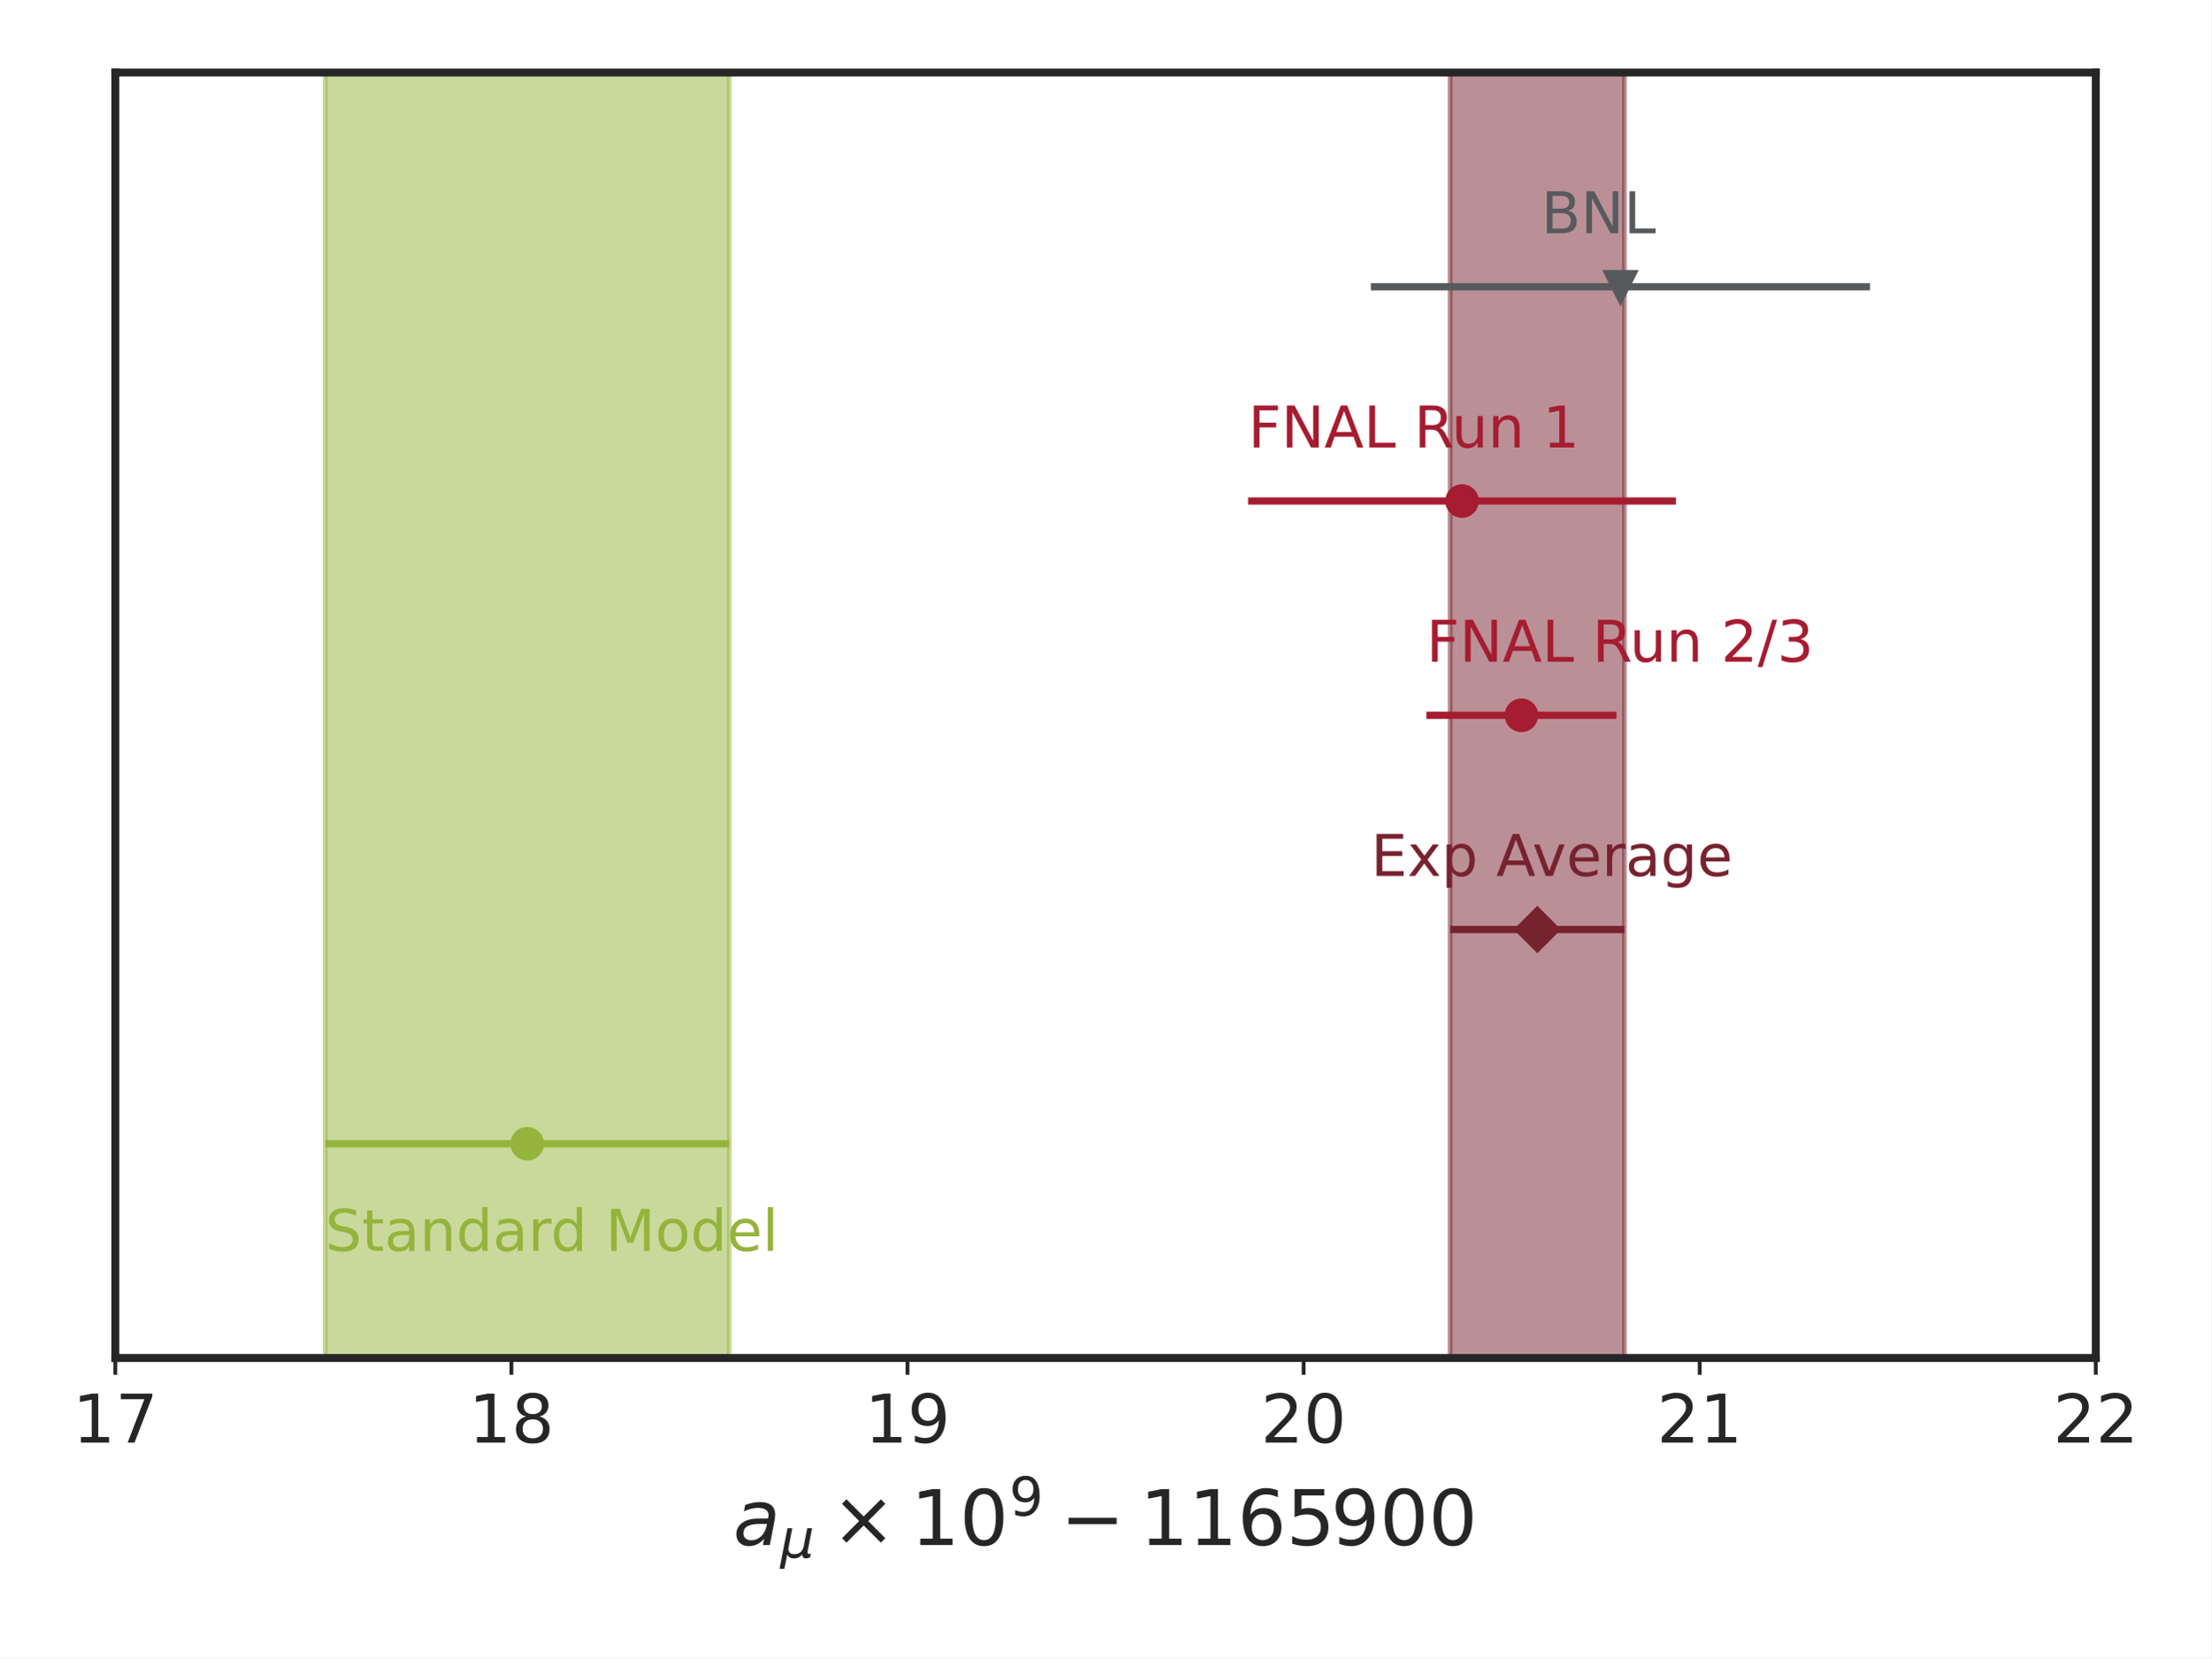
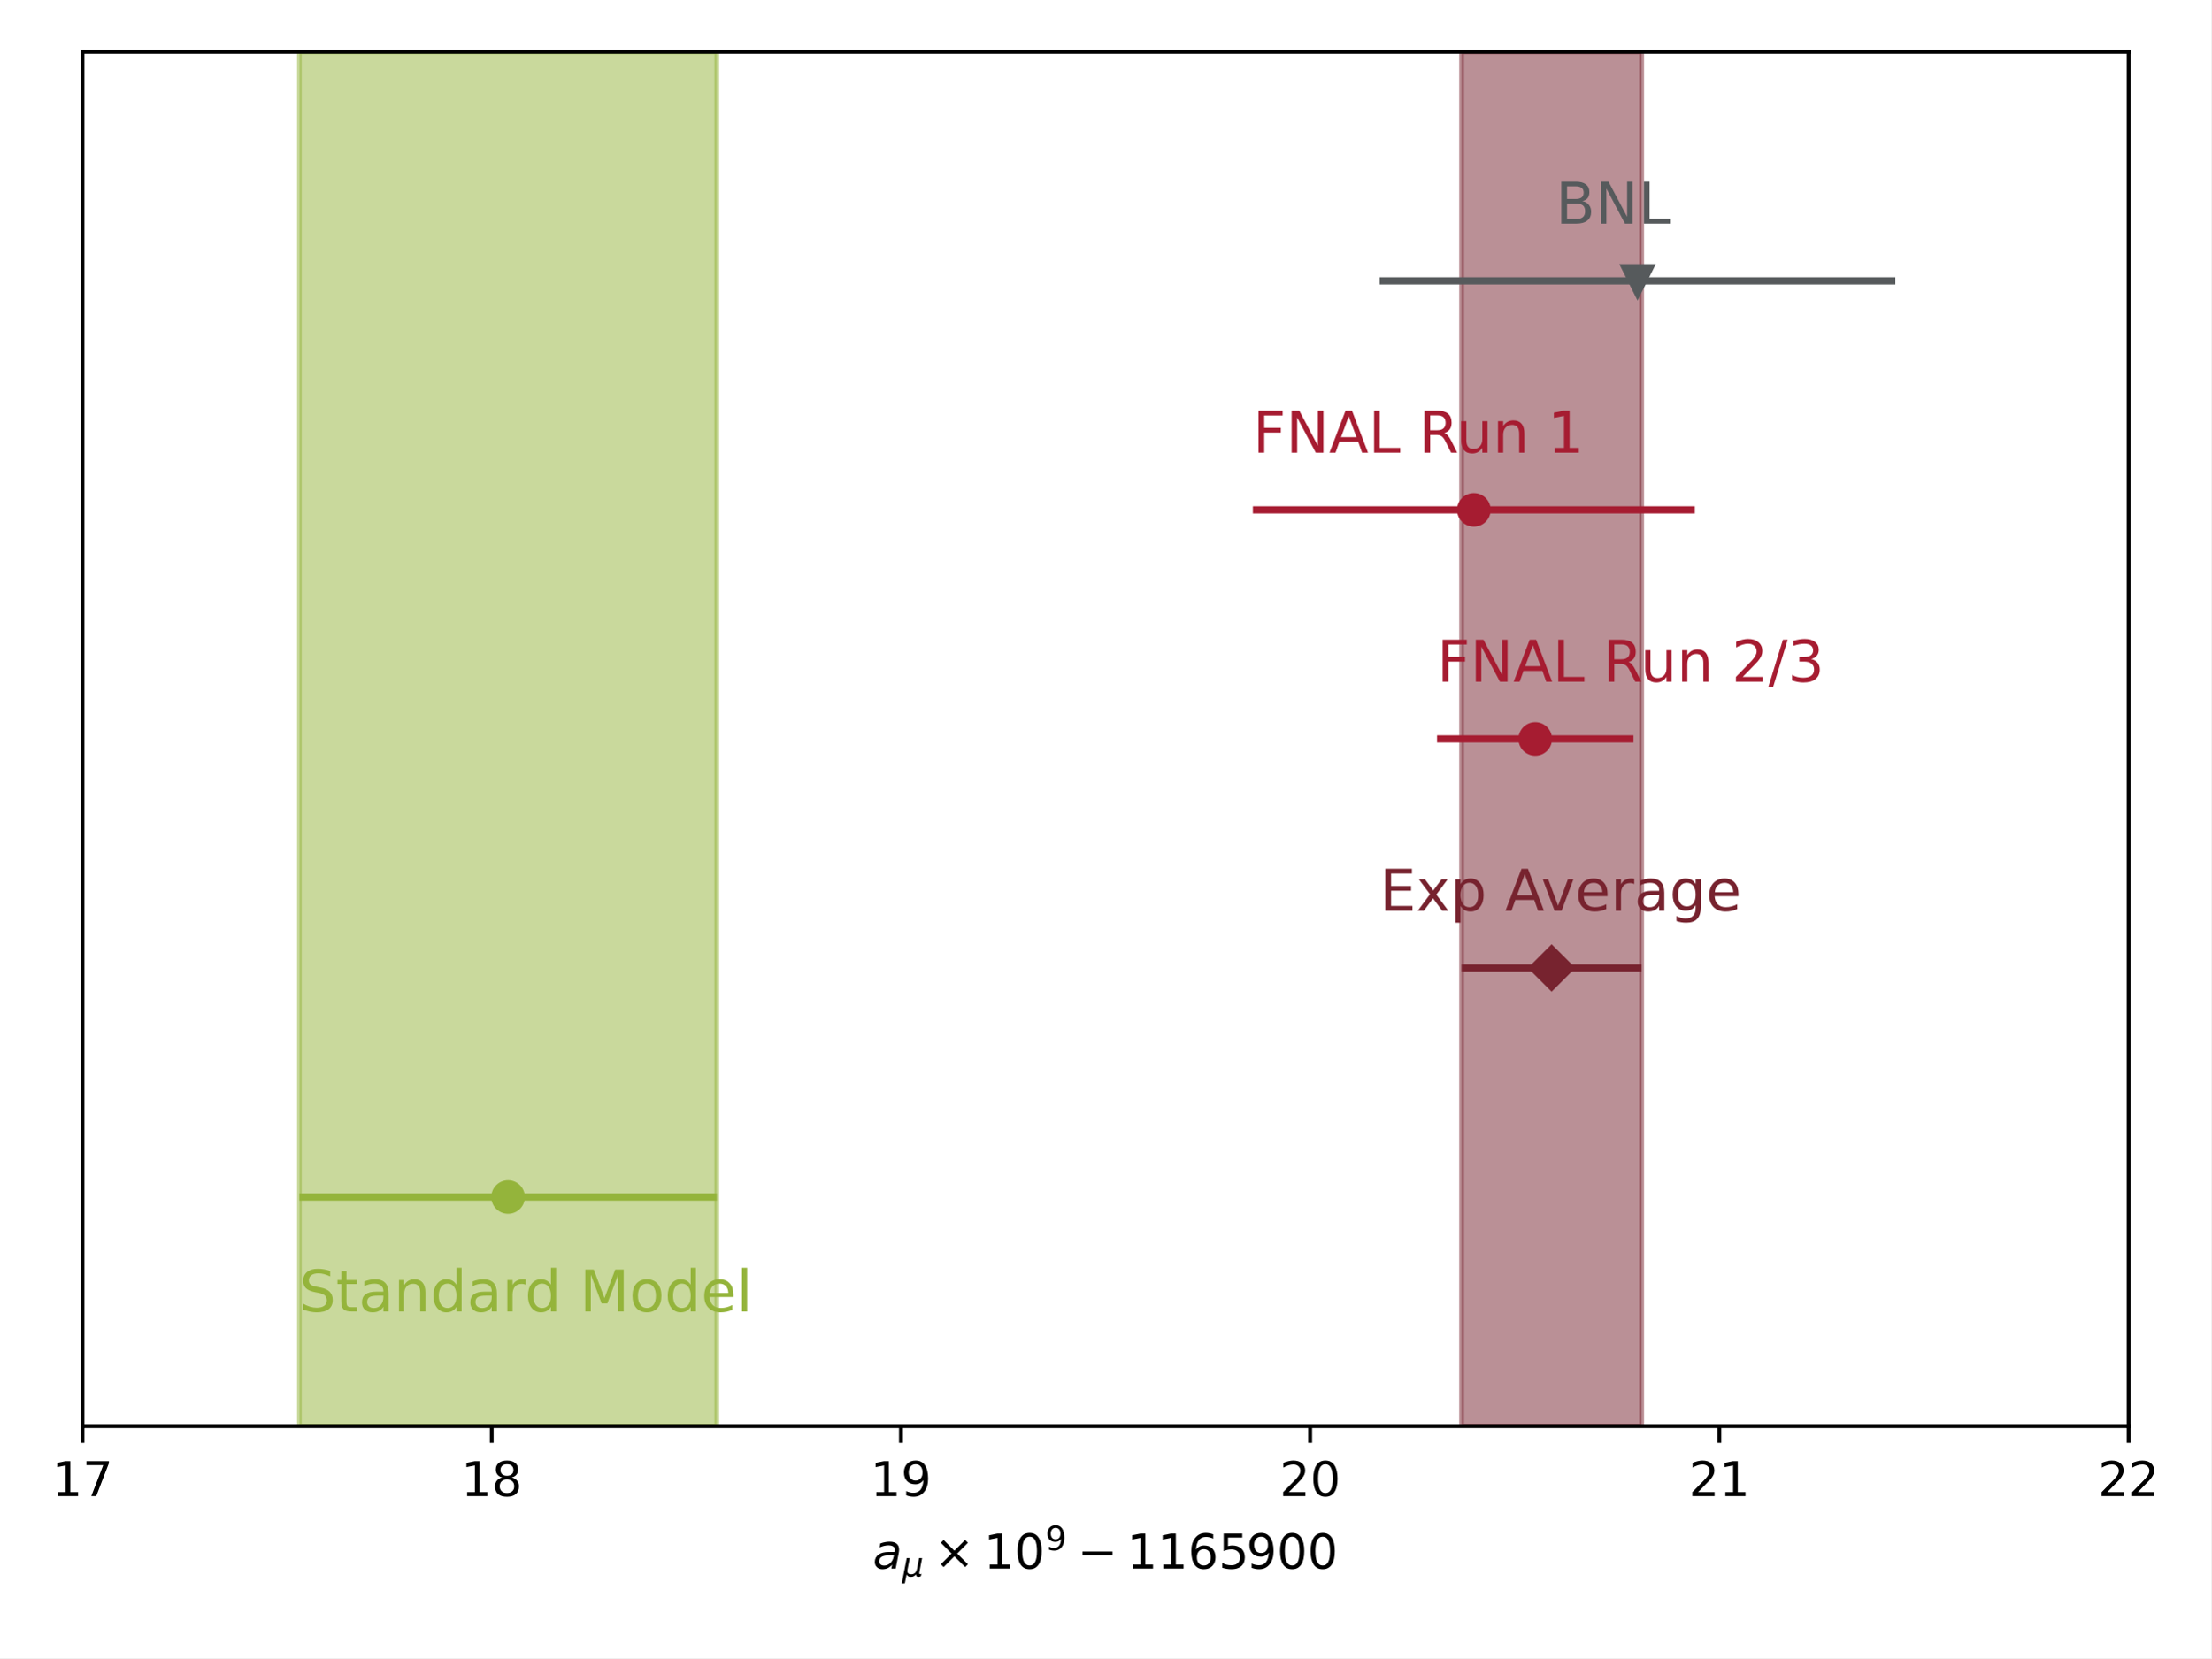
<svg xmlns="http://www.w3.org/2000/svg" xmlns:xlink="http://www.w3.org/1999/xlink" width="460.8pt" height="345.6pt" viewBox="0 0 460.8 345.6" version="1.1">
  <defs>
    <style type="text/css">*{stroke-linejoin: round; stroke-linecap: butt}</style>
  </defs>
  <g id="figure_1">
    <g id="patch_1">
      <path d="M 0 345.6  L 460.8 345.6  L 460.8 0  L 0 0  z " style="fill: #ffffff" />
    </g>
    <g id="axes_1">
      <g id="patch_2">
-         <path d="M 24.03 283.048  L 436.77 283.048  L 436.77 15.12  L 24.03 15.12  z " style="fill: #ffffff" />
+         <path d="M 17.19 297.232  L 443.61 297.232  L 443.61 10.8  L 17.19 10.8  z " style="fill: #ffffff" />
+       </g>
+       <g id="PolyCollection_1">
+         <defs>
+           <path id="mf2100c08e2" d="M 149.38 -48.368  L 62.391 -48.368  L 62.391 -334.8  L 149.38 -334.8  L 149.38 -334.8  L 149.38 -48.368  z " style="stroke: #94b43b; stroke-opacity: 0.5" />
+         </defs>
+         <g clip-path="url(#p47760a48b2)">
+           <use xlink:href="#mf2100c08e2" x="0" y="345.6" style="fill: #94b43b; fill-opacity: 0.5; stroke: #94b43b; stroke-opacity: 0.5" />
+         </g>
+       </g>
+       <g id="PolyCollection_2">
+         <defs>
+           <path id="mcd80cd3416" d="M 342.122 -48.368  L 304.597 -48.368  L 304.597 -334.8  L 342.122 -334.8  L 342.122 -334.8  L 342.122 -48.368  z " style="stroke: #77232f; stroke-opacity: 0.5" />
+         </defs>
+         <g clip-path="url(#p47760a48b2)">
+           <use xlink:href="#mcd80cd3416" x="0" y="345.6" style="fill: #77232f; fill-opacity: 0.5; stroke: #77232f; stroke-opacity: 0.5" />
+         </g>
      </g>
      <g id="matplotlib.axis_1">
        <g id="xtick_1">
          <g id="line2d_1">
            <defs>
-               <path id="m854c6ed2b9" d="M 0 0  L 0 3.5  " style="stroke: #262626; stroke-width: 0.8" />
+               <path id="m21b2e66623" d="M 0 0  L 0 3.5  " style="stroke: #000000; stroke-width: 0.8" />
            </defs>
            <g>
-               <use xlink:href="#m854c6ed2b9" x="24.03" y="283.048" style="fill: #262626; stroke: #262626; stroke-width: 0.8" />
+               <use xlink:href="#m21b2e66623" x="17.19" y="297.232" style="stroke: #000000; stroke-width: 0.8" />
            </g>
          </g>
          <g id="text_1">
-             <g style="fill: #262626" transform="translate(15.1225 300.6858)scale(0.14 -0.14)">
+             <g transform="translate(10.8275 311.8304)scale(0.1 -0.1)">
              <defs>
                <path id="DejaVuSans-31" d="M 794 531  L 1825 531  L 1825 4091  L 703 3866  L 703 4441  L 1819 4666  L 2450 4666  L 2450 531  L 3481 531  L 3481 0  L 794 0  L 794 531  z " transform="scale(0.015625)" />
                <path id="DejaVuSans-37" d="M 525 4666  L 3525 4666  L 3525 4397  L 1831 0  L 1172 0  L 2766 4134  L 525 4134  L 525 4666  z " transform="scale(0.015625)" />
              </defs>
              <use xlink:href="#DejaVuSans-31" />
              <use xlink:href="#DejaVuSans-37" x="63.623" />
            </g>
          </g>
        </g>
        <g id="xtick_2">
          <g id="line2d_2">
            <g>
-               <use xlink:href="#m854c6ed2b9" x="106.578" y="283.048" style="fill: #262626; stroke: #262626; stroke-width: 0.8" />
+               <use xlink:href="#m21b2e66623" x="102.474" y="297.232" style="stroke: #000000; stroke-width: 0.8" />
            </g>
          </g>
          <g id="text_2">
-             <g style="fill: #262626" transform="translate(97.6705 300.6858)scale(0.14 -0.14)">
+             <g transform="translate(96.1115 311.8304)scale(0.1 -0.1)">
              <defs>
                <path id="DejaVuSans-38" d="M 2034 2216  Q 1584 2216 1326 1975  Q 1069 1734 1069 1313  Q 1069 891 1326 650  Q 1584 409 2034 409  Q 2484 409 2743 651  Q 3003 894 3003 1313  Q 3003 1734 2745 1975  Q 2488 2216 2034 2216  z M 1403 2484  Q 997 2584 770 2862  Q 544 3141 544 3541  Q 544 4100 942 4425  Q 1341 4750 2034 4750  Q 2731 4750 3128 4425  Q 3525 4100 3525 3541  Q 3525 3141 3298 2862  Q 3072 2584 2669 2484  Q 3125 2378 3379 2068  Q 3634 1759 3634 1313  Q 3634 634 3220 271  Q 2806 -91 2034 -91  Q 1263 -91 848 271  Q 434 634 434 1313  Q 434 1759 690 2068  Q 947 2378 1403 2484  z M 1172 3481  Q 1172 3119 1398 2916  Q 1625 2713 2034 2713  Q 2441 2713 2670 2916  Q 2900 3119 2900 3481  Q 2900 3844 2670 4047  Q 2441 4250 2034 4250  Q 1625 4250 1398 4047  Q 1172 3844 1172 3481  z " transform="scale(0.015625)" />
              </defs>
              <use xlink:href="#DejaVuSans-31" />
              <use xlink:href="#DejaVuSans-38" x="63.623" />
            </g>
          </g>
        </g>
        <g id="xtick_3">
          <g id="line2d_3">
            <g>
-               <use xlink:href="#m854c6ed2b9" x="189.126" y="283.048" style="fill: #262626; stroke: #262626; stroke-width: 0.8" />
+               <use xlink:href="#m21b2e66623" x="187.758" y="297.232" style="stroke: #000000; stroke-width: 0.8" />
            </g>
          </g>
          <g id="text_3">
-             <g style="fill: #262626" transform="translate(180.2185 300.6858)scale(0.14 -0.14)">
+             <g transform="translate(181.3955 311.8304)scale(0.1 -0.1)">
              <defs>
                <path id="DejaVuSans-39" d="M 703 97  L 703 672  Q 941 559 1184 500  Q 1428 441 1663 441  Q 2288 441 2617 861  Q 2947 1281 2994 2138  Q 2813 1869 2534 1725  Q 2256 1581 1919 1581  Q 1219 1581 811 2004  Q 403 2428 403 3163  Q 403 3881 828 4315  Q 1253 4750 1959 4750  Q 2769 4750 3195 4129  Q 3622 3509 3622 2328  Q 3622 1225 3098 567  Q 2575 -91 1691 -91  Q 1453 -91 1209 -44  Q 966 3 703 97  z M 1959 2075  Q 2384 2075 2632 2365  Q 2881 2656 2881 3163  Q 2881 3666 2632 3958  Q 2384 4250 1959 4250  Q 1534 4250 1286 3958  Q 1038 3666 1038 3163  Q 1038 2656 1286 2365  Q 1534 2075 1959 2075  z " transform="scale(0.015625)" />
              </defs>
              <use xlink:href="#DejaVuSans-31" />
              <use xlink:href="#DejaVuSans-39" x="63.623" />
            </g>
          </g>
        </g>
        <g id="xtick_4">
          <g id="line2d_4">
            <g>
-               <use xlink:href="#m854c6ed2b9" x="271.674" y="283.048" style="fill: #262626; stroke: #262626; stroke-width: 0.8" />
+               <use xlink:href="#m21b2e66623" x="273.042" y="297.232" style="stroke: #000000; stroke-width: 0.8" />
            </g>
          </g>
          <g id="text_4">
-             <g style="fill: #262626" transform="translate(262.7665 300.6858)scale(0.14 -0.14)">
+             <g transform="translate(266.6795 311.8304)scale(0.1 -0.1)">
              <defs>
                <path id="DejaVuSans-32" d="M 1228 531  L 3431 531  L 3431 0  L 469 0  L 469 531  Q 828 903 1448 1529  Q 2069 2156 2228 2338  Q 2531 2678 2651 2914  Q 2772 3150 2772 3378  Q 2772 3750 2511 3984  Q 2250 4219 1831 4219  Q 1534 4219 1204 4116  Q 875 4013 500 3803  L 500 4441  Q 881 4594 1212 4672  Q 1544 4750 1819 4750  Q 2544 4750 2975 4387  Q 3406 4025 3406 3419  Q 3406 3131 3298 2873  Q 3191 2616 2906 2266  Q 2828 2175 2409 1742  Q 1991 1309 1228 531  z " transform="scale(0.015625)" />
                <path id="DejaVuSans-30" d="M 2034 4250  Q 1547 4250 1301 3770  Q 1056 3291 1056 2328  Q 1056 1369 1301 889  Q 1547 409 2034 409  Q 2525 409 2770 889  Q 3016 1369 3016 2328  Q 3016 3291 2770 3770  Q 2525 4250 2034 4250  z M 2034 4750  Q 2819 4750 3233 4129  Q 3647 3509 3647 2328  Q 3647 1150 3233 529  Q 2819 -91 2034 -91  Q 1250 -91 836 529  Q 422 1150 422 2328  Q 422 3509 836 4129  Q 1250 4750 2034 4750  z " transform="scale(0.015625)" />
              </defs>
              <use xlink:href="#DejaVuSans-32" />
              <use xlink:href="#DejaVuSans-30" x="63.623" />
            </g>
          </g>
        </g>
        <g id="xtick_5">
          <g id="line2d_5">
            <g>
-               <use xlink:href="#m854c6ed2b9" x="354.222" y="283.048" style="fill: #262626; stroke: #262626; stroke-width: 0.8" />
+               <use xlink:href="#m21b2e66623" x="358.326" y="297.232" style="stroke: #000000; stroke-width: 0.8" />
            </g>
          </g>
          <g id="text_5">
-             <g style="fill: #262626" transform="translate(345.3145 300.6858)scale(0.14 -0.14)">
+             <g transform="translate(351.9635 311.8304)scale(0.1 -0.1)">
              <use xlink:href="#DejaVuSans-32" />
              <use xlink:href="#DejaVuSans-31" x="63.623" />
            </g>
          </g>
        </g>
        <g id="xtick_6">
          <g id="line2d_6">
            <g>
-               <use xlink:href="#m854c6ed2b9" x="436.77" y="283.048" style="fill: #262626; stroke: #262626; stroke-width: 0.8" />
+               <use xlink:href="#m21b2e66623" x="443.61" y="297.232" style="stroke: #000000; stroke-width: 0.8" />
            </g>
          </g>
          <g id="text_6">
-             <g style="fill: #262626" transform="translate(427.8625 300.6858)scale(0.14 -0.14)">
+             <g transform="translate(437.2475 311.8304)scale(0.1 -0.1)">
              <use xlink:href="#DejaVuSans-32" />
              <use xlink:href="#DejaVuSans-32" x="63.623" />
            </g>
          </g>
        </g>
        <g id="text_7">
-           <g style="fill: #262626" transform="translate(152.8 322.1574)scale(0.16 -0.16)">
+           <g transform="translate(181.9 327.0101)scale(0.1 -0.1)">
            <defs>
              <path id="DejaVuSans-Oblique-61" d="M 3438 1997  L 3047 0  L 2472 0  L 2578 531  Q 2325 219 2001 64  Q 1678 -91 1281 -91  Q 834 -91 548 182  Q 263 456 263 884  Q 263 1497 752 1853  Q 1241 2209 2100 2209  L 2900 2209  L 2931 2363  Q 2938 2388 2941 2417  Q 2944 2447 2944 2509  Q 2944 2788 2717 2942  Q 2491 3097 2081 3097  Q 1800 3097 1504 3025  Q 1209 2953 897 2809  L 997 3341  Q 1322 3463 1633 3523  Q 1944 3584 2234 3584  Q 2853 3584 3176 3315  Q 3500 3047 3500 2534  Q 3500 2431 3484 2292  Q 3469 2153 3438 1997  z M 2816 1759  L 2241 1759  Q 1534 1759 1195 1570  Q 856 1381 856 984  Q 856 709 1029 553  Q 1203 397 1509 397  Q 1978 397 2328 733  Q 2678 1069 2791 1631  L 2816 1759  z " transform="scale(0.015625)" />
              <path id="DejaVuSans-Oblique-3bc" d="M -84 -1331  L 856 3500  L 1434 3500  L 1009 1322  Q 997 1256 987 1175  Q 978 1094 978 1013  Q 978 722 1161 565  Q 1344 409 1684 409  Q 2147 409 2431 671  Q 2716 934 2816 1459  L 3213 3500  L 3788 3500  L 3266 809  Q 3253 750 3248 706  Q 3244 663 3244 628  Q 3244 531 3283 486  Q 3322 441 3406 441  Q 3438 441 3492 456  Q 3547 472 3647 513  L 3559 50  Q 3422 -19 3297 -55  Q 3172 -91 3053 -91  Q 2847 -91 2730 40  Q 2613 172 2613 403  Q 2438 153 2195 31  Q 1953 -91 1625 -91  Q 1334 -91 1117 43  Q 900 178 831 397  L 494 -1331  L -84 -1331  z " transform="scale(0.015625)" />
              <path id="DejaVuSans-d7" d="M 4488 3438  L 3059 2003  L 4488 575  L 4116 197  L 2681 1631  L 1247 197  L 878 575  L 2303 2003  L 878 3438  L 1247 3816  L 2681 2381  L 4116 3816  L 4488 3438  z " transform="scale(0.015625)" />
              <path id="DejaVuSans-2212" d="M 678 2272  L 4684 2272  L 4684 1741  L 678 1741  L 678 2272  z " transform="scale(0.015625)" />
              <path id="DejaVuSans-36" d="M 2113 2584  Q 1688 2584 1439 2293  Q 1191 2003 1191 1497  Q 1191 994 1439 701  Q 1688 409 2113 409  Q 2538 409 2786 701  Q 3034 994 3034 1497  Q 3034 2003 2786 2293  Q 2538 2584 2113 2584  z M 3366 4563  L 3366 3988  Q 3128 4100 2886 4159  Q 2644 4219 2406 4219  Q 1781 4219 1451 3797  Q 1122 3375 1075 2522  Q 1259 2794 1537 2939  Q 1816 3084 2150 3084  Q 2853 3084 3261 2657  Q 3669 2231 3669 1497  Q 3669 778 3244 343  Q 2819 -91 2113 -91  Q 1303 -91 875 529  Q 447 1150 447 2328  Q 447 3434 972 4092  Q 1497 4750 2381 4750  Q 2619 4750 2861 4703  Q 3103 4656 3366 4563  z " transform="scale(0.015625)" />
              <path id="DejaVuSans-35" d="M 691 4666  L 3169 4666  L 3169 4134  L 1269 4134  L 1269 2991  Q 1406 3038 1543 3061  Q 1681 3084 1819 3084  Q 2600 3084 3056 2656  Q 3513 2228 3513 1497  Q 3513 744 3044 326  Q 2575 -91 1722 -91  Q 1428 -91 1123 -41  Q 819 9 494 109  L 494 744  Q 775 591 1075 516  Q 1375 441 1709 441  Q 2250 441 2565 725  Q 2881 1009 2881 1497  Q 2881 1984 2565 2268  Q 2250 2553 1709 2553  Q 1456 2553 1204 2497  Q 953 2441 691 2322  L 691 4666  z " transform="scale(0.015625)" />
            </defs>
            <use xlink:href="#DejaVuSans-Oblique-61" transform="translate(0 0.765625)" />
            <use xlink:href="#DejaVuSans-Oblique-3bc" transform="translate(61.2793 -15.64062)scale(0.7)" />
            <use xlink:href="#DejaVuSans-d7" transform="translate(128.0322 0.765625)" />
            <use xlink:href="#DejaVuSans-31" transform="translate(231.3037 0.765625)" />
            <use xlink:href="#DejaVuSans-30" transform="translate(294.9268 0.765625)" />
            <use xlink:href="#DejaVuSans-39" transform="translate(359.5068 39.04688)scale(0.7)" />
            <use xlink:href="#DejaVuSans-2212" transform="translate(426.2598 0.765625)" />
            <use xlink:href="#DejaVuSans-31" transform="translate(529.5312 0.765625)" />
            <use xlink:href="#DejaVuSans-31" transform="translate(593.1543 0.765625)" />
            <use xlink:href="#DejaVuSans-36" transform="translate(656.7773 0.765625)" />
            <use xlink:href="#DejaVuSans-35" transform="translate(720.4004 0.765625)" />
            <use xlink:href="#DejaVuSans-39" transform="translate(778.5234 0.765625)" />
            <use xlink:href="#DejaVuSans-30" transform="translate(842.1465 0.765625)" />
            <use xlink:href="#DejaVuSans-30" transform="translate(905.7695 0.765625)" />
          </g>
        </g>
      </g>
      <g id="matplotlib.axis_2">
        <g id="ytick_1" />
        <g id="ytick_2" />
        <g id="ytick_3" />
        <g id="ytick_4" />
        <g id="ytick_5" />
        <g id="ytick_6" />
        <g id="ytick_7" />
      </g>
-       <g id="PolyCollection_1">
-         <defs>
-           <path id="m1d237781d4" d="M 151.979 -62.552  L 67.78 -62.552  L 67.78 -330.48  L 151.979 -330.48  L 151.979 -330.48  L 151.979 -62.552  z " style="stroke: #94b43b; stroke-opacity: 0.5" />
-         </defs>
-         <g clip-path="url(#p39090c9375)">
-           <use xlink:href="#m1d237781d4" x="0" y="345.6" style="fill: #94b43b; fill-opacity: 0.5; stroke: #94b43b; stroke-opacity: 0.5" />
-         </g>
-       </g>
-       <g id="PolyCollection_2">
-         <defs>
-           <path id="m748d975fd6" d="M 338.538 -62.552  L 302.217 -62.552  L 302.217 -330.48  L 338.538 -330.48  L 338.538 -330.48  L 338.538 -62.552  z " style="stroke: #77232f; stroke-opacity: 0.5" />
-         </defs>
-         <g clip-path="url(#p39090c9375)">
-           <use xlink:href="#m748d975fd6" x="0" y="345.6" style="fill: #77232f; fill-opacity: 0.5; stroke: #77232f; stroke-opacity: 0.5" />
-         </g>
-       </g>
      <g id="line2d_7">
        <defs>
-           <path id="m208e6c721d" d="M 0 3  C 0.796 3 1.559 2.684 2.121 2.121  C 2.684 1.559 3 0.796 3 0  C 3 -0.796 2.684 -1.559 2.121 -2.121  C 1.559 -2.684 0.796 -3 0 -3  C -0.796 -3 -1.559 -2.684 -2.121 -2.121  C -2.684 -1.559 -3 -0.796 -3 0  C -3 0.796 -2.684 1.559 -2.121 2.121  C -1.559 2.684 -0.796 3 0 3  z " style="stroke: #94b43b" />
-         </defs>
-         <g clip-path="url(#p39090c9375)">
-           <use xlink:href="#m208e6c721d" x="109.88" y="238.393" style="fill: #94b43b; stroke: #94b43b" />
+           <path id="m7719ef0896" d="M 0 3  C 0.796 3 1.559 2.684 2.121 2.121  C 2.684 1.559 3 0.796 3 0  C 3 -0.796 2.684 -1.559 2.121 -2.121  C 1.559 -2.684 0.796 -3 0 -3  C -0.796 -3 -1.559 -2.684 -2.121 -2.121  C -2.684 -1.559 -3 -0.796 -3 0  C -3 0.796 -2.684 1.559 -2.121 2.121  C -1.559 2.684 -0.796 3 0 3  z " style="stroke: #94b43b" />
+         </defs>
+         <g clip-path="url(#p47760a48b2)">
+           <use xlink:href="#m7719ef0896" x="105.885" y="249.493" style="fill: #94b43b; stroke: #94b43b" />
        </g>
      </g>
      <g id="LineCollection_1">
-         <path d="M 67.78 238.393  L 151.979 238.393  " clip-path="url(#p39090c9375)" style="fill: none; stroke: #94b43b; stroke-width: 1.5" />
+         <path d="M 62.391 249.493  L 149.38 249.493  " clip-path="url(#p47760a48b2)" style="fill: none; stroke: #94b43b; stroke-width: 1.5" />
      </g>
      <g id="line2d_8">
        <defs>
-           <path id="mc63b710c17" d="M -0 3  L 3 -3  L -3 -3  z " style="stroke: #565a5c; stroke-linejoin: miter" />
-         </defs>
-         <g clip-path="url(#p39090c9375)">
-           <use xlink:href="#mc63b710c17" x="337.712" y="59.775" style="fill: #565a5c; stroke: #565a5c; stroke-linejoin: miter" />
+           <path id="mf60bd463df" d="M -0 3  L 3 -3  L -3 -3  z " style="stroke: #565a5c; stroke-linejoin: miter" />
+         </defs>
+         <g clip-path="url(#p47760a48b2)">
+           <use xlink:href="#mf60bd463df" x="341.269" y="58.539" style="fill: #565a5c; stroke: #565a5c; stroke-linejoin: miter" />
        </g>
      </g>
      <g id="LineCollection_2">
-         <path d="M 285.707 59.775  L 389.718 59.775  " clip-path="url(#p39090c9375)" style="fill: none; stroke: #565a5c; stroke-width: 1.5" />
+         <path d="M 287.54 58.539  L 394.998 58.539  " clip-path="url(#p47760a48b2)" style="fill: none; stroke: #565a5c; stroke-width: 1.5" />
      </g>
      <g id="line2d_9">
        <defs>
-           <path id="m65f8ef3fa0" d="M 0 3  C 0.796 3 1.559 2.684 2.121 2.121  C 2.684 1.559 3 0.796 3 0  C 3 -0.796 2.684 -1.559 2.121 -2.121  C 1.559 -2.684 0.796 -3 0 -3  C -0.796 -3 -1.559 -2.684 -2.121 -2.121  C -2.684 -1.559 -3 -0.796 -3 0  C -3 0.796 -2.684 1.559 -2.121 2.121  C -1.559 2.684 -0.796 3 0 3  z " style="stroke: #a61c31" />
-         </defs>
-         <g clip-path="url(#p39090c9375)">
-           <use xlink:href="#m65f8ef3fa0" x="304.693" y="104.429" style="fill: #a61c31; stroke: #a61c31" />
+           <path id="m78aee08098" d="M 0 3  C 0.796 3 1.559 2.684 2.121 2.121  C 2.684 1.559 3 0.796 3 0  C 3 -0.796 2.684 -1.559 2.121 -2.121  C 1.559 -2.684 0.796 -3 0 -3  C -0.796 -3 -1.559 -2.684 -2.121 -2.121  C -2.684 -1.559 -3 -0.796 -3 0  C -3 0.796 -2.684 1.559 -2.121 2.121  C -1.559 2.684 -0.796 3 0 3  z " style="stroke: #a61c31" />
+         </defs>
+         <g clip-path="url(#p47760a48b2)">
+           <use xlink:href="#m78aee08098" x="307.156" y="106.277" style="fill: #a61c31; stroke: #a61c31" />
        </g>
      </g>
      <g id="LineCollection_3">
-         <path d="M 260.117 104.429  L 349.269 104.429  " clip-path="url(#p39090c9375)" style="fill: none; stroke: #a61c31; stroke-width: 1.5" />
+         <path d="M 261.102 106.277  L 353.209 106.277  " clip-path="url(#p47760a48b2)" style="fill: none; stroke: #a61c31; stroke-width: 1.5" />
      </g>
      <g id="line2d_10">
-         <g clip-path="url(#p39090c9375)">
-           <use xlink:href="#m65f8ef3fa0" x="317.075" y="149.084" style="fill: #a61c31; stroke: #a61c31" />
+         <g clip-path="url(#p47760a48b2)">
+           <use xlink:href="#m78aee08098" x="319.948" y="154.016" style="fill: #a61c31; stroke: #a61c31" />
        </g>
      </g>
      <g id="LineCollection_4">
-         <path d="M 297.264 149.084  L 336.887 149.084  " clip-path="url(#p39090c9375)" style="fill: none; stroke: #a61c31; stroke-width: 1.5" />
+         <path d="M 299.48 154.016  L 340.416 154.016  " clip-path="url(#p47760a48b2)" style="fill: none; stroke: #a61c31; stroke-width: 1.5" />
      </g>
      <g id="line2d_11">
        <defs>
-           <path id="m3d35884d4e" d="M -0 4.243  L 4.243 0  L 0 -4.243  L -4.243 -0  z " style="stroke: #77232f; stroke-linejoin: miter" />
-         </defs>
-         <g clip-path="url(#p39090c9375)">
-           <use xlink:href="#m3d35884d4e" x="320.377" y="193.739" style="fill: #77232f; stroke: #77232f; stroke-linejoin: miter" />
+           <path id="m3d98535f48" d="M -0 4.243  L 4.243 0  L 0 -4.243  L -4.243 -0  z " style="stroke: #77232f; stroke-linejoin: miter" />
+         </defs>
+         <g clip-path="url(#p47760a48b2)">
+           <use xlink:href="#m3d98535f48" x="323.36" y="201.755" style="fill: #77232f; stroke: #77232f; stroke-linejoin: miter" />
        </g>
      </g>
      <g id="LineCollection_5">
-         <path d="M 302.217 193.739  L 338.538 193.739  " clip-path="url(#p39090c9375)" style="fill: none; stroke: #77232f; stroke-width: 1.5" />
+         <path d="M 304.597 201.755  L 342.122 201.755  " clip-path="url(#p47760a48b2)" style="fill: none; stroke: #77232f; stroke-width: 1.5" />
      </g>
      <g id="patch_3">
-         <path d="M 24.03 283.048  L 24.03 15.12  " style="fill: none; stroke: #262626; stroke-width: 1.65; stroke-linejoin: miter; stroke-linecap: square" />
+         <path d="M 17.19 297.232  L 17.19 10.8  " style="fill: none; stroke: #000000; stroke-width: 0.8; stroke-linejoin: miter; stroke-linecap: square" />
      </g>
      <g id="patch_4">
-         <path d="M 436.77 283.048  L 436.77 15.12  " style="fill: none; stroke: #262626; stroke-width: 1.65; stroke-linejoin: miter; stroke-linecap: square" />
+         <path d="M 443.61 297.232  L 443.61 10.8  " style="fill: none; stroke: #000000; stroke-width: 0.8; stroke-linejoin: miter; stroke-linecap: square" />
      </g>
      <g id="patch_5">
-         <path d="M 24.03 283.048  L 436.77 283.048  " style="fill: none; stroke: #262626; stroke-width: 1.65; stroke-linejoin: miter; stroke-linecap: square" />
+         <path d="M 17.19 297.232  L 443.61 297.232  " style="fill: none; stroke: #000000; stroke-width: 0.8; stroke-linejoin: miter; stroke-linecap: square" />
      </g>
      <g id="patch_6">
-         <path d="M 24.03 15.12  L 436.77 15.12  " style="fill: none; stroke: #262626; stroke-width: 1.65; stroke-linejoin: miter; stroke-linecap: square" />
+         <path d="M 17.19 10.8  L 443.61 10.8  " style="fill: none; stroke: #000000; stroke-width: 0.8; stroke-linejoin: miter; stroke-linecap: square" />
      </g>
      <g id="text_8">
-         <g style="fill: #94b43b" transform="translate(67.78044 260.7207)scale(0.12 -0.12)">
+         <g style="fill: #94b43b" transform="translate(62.39052 273.3627)scale(0.12 -0.12)">
          <defs>
            <path id="DejaVuSans-53" d="M 3425 4513  L 3425 3897  Q 3066 4069 2747 4153  Q 2428 4238 2131 4238  Q 1616 4238 1336 4038  Q 1056 3838 1056 3469  Q 1056 3159 1242 3001  Q 1428 2844 1947 2747  L 2328 2669  Q 3034 2534 3370 2195  Q 3706 1856 3706 1288  Q 3706 609 3251 259  Q 2797 -91 1919 -91  Q 1588 -91 1214 -16  Q 841 59 441 206  L 441 856  Q 825 641 1194 531  Q 1563 422 1919 422  Q 2459 422 2753 634  Q 3047 847 3047 1241  Q 3047 1584 2836 1778  Q 2625 1972 2144 2069  L 1759 2144  Q 1053 2284 737 2584  Q 422 2884 422 3419  Q 422 4038 858 4394  Q 1294 4750 2059 4750  Q 2388 4750 2728 4690  Q 3069 4631 3425 4513  z " transform="scale(0.015625)" />
            <path id="DejaVuSans-74" d="M 1172 4494  L 1172 3500  L 2356 3500  L 2356 3053  L 1172 3053  L 1172 1153  Q 1172 725 1289 603  Q 1406 481 1766 481  L 2356 481  L 2356 0  L 1766 0  Q 1100 0 847 248  Q 594 497 594 1153  L 594 3053  L 172 3053  L 172 3500  L 594 3500  L 594 4494  L 1172 4494  z " transform="scale(0.015625)" />
            <path id="DejaVuSans-61" d="M 2194 1759  Q 1497 1759 1228 1600  Q 959 1441 959 1056  Q 959 750 1161 570  Q 1363 391 1709 391  Q 2188 391 2477 730  Q 2766 1069 2766 1631  L 2766 1759  L 2194 1759  z M 3341 1997  L 3341 0  L 2766 0  L 2766 531  Q 2569 213 2275 61  Q 1981 -91 1556 -91  Q 1019 -91 701 211  Q 384 513 384 1019  Q 384 1609 779 1909  Q 1175 2209 1959 2209  L 2766 2209  L 2766 2266  Q 2766 2663 2505 2880  Q 2244 3097 1772 3097  Q 1472 3097 1187 3025  Q 903 2953 641 2809  L 641 3341  Q 956 3463 1253 3523  Q 1550 3584 1831 3584  Q 2591 3584 2966 3190  Q 3341 2797 3341 1997  z " transform="scale(0.015625)" />
            <path id="DejaVuSans-6e" d="M 3513 2113  L 3513 0  L 2938 0  L 2938 2094  Q 2938 2591 2744 2837  Q 2550 3084 2163 3084  Q 1697 3084 1428 2787  Q 1159 2491 1159 1978  L 1159 0  L 581 0  L 581 3500  L 1159 3500  L 1159 2956  Q 1366 3272 1645 3428  Q 1925 3584 2291 3584  Q 2894 3584 3203 3211  Q 3513 2838 3513 2113  z " transform="scale(0.015625)" />
            <path id="DejaVuSans-64" d="M 2906 2969  L 2906 4863  L 3481 4863  L 3481 0  L 2906 0  L 2906 525  Q 2725 213 2448 61  Q 2172 -91 1784 -91  Q 1150 -91 751 415  Q 353 922 353 1747  Q 353 2572 751 3078  Q 1150 3584 1784 3584  Q 2172 3584 2448 3432  Q 2725 3281 2906 2969  z M 947 1747  Q 947 1113 1208 752  Q 1469 391 1925 391  Q 2381 391 2643 752  Q 2906 1113 2906 1747  Q 2906 2381 2643 2742  Q 2381 3103 1925 3103  Q 1469 3103 1208 2742  Q 947 2381 947 1747  z " transform="scale(0.015625)" />
            <path id="DejaVuSans-72" d="M 2631 2963  Q 2534 3019 2420 3045  Q 2306 3072 2169 3072  Q 1681 3072 1420 2755  Q 1159 2438 1159 1844  L 1159 0  L 581 0  L 581 3500  L 1159 3500  L 1159 2956  Q 1341 3275 1631 3429  Q 1922 3584 2338 3584  Q 2397 3584 2469 3576  Q 2541 3569 2628 3553  L 2631 2963  z " transform="scale(0.015625)" />
            <path id="DejaVuSans-20" transform="scale(0.015625)" />
            <path id="DejaVuSans-4d" d="M 628 4666  L 1569 4666  L 2759 1491  L 3956 4666  L 4897 4666  L 4897 0  L 4281 0  L 4281 4097  L 3078 897  L 2444 897  L 1241 4097  L 1241 0  L 628 0  L 628 4666  z " transform="scale(0.015625)" />
            <path id="DejaVuSans-6f" d="M 1959 3097  Q 1497 3097 1228 2736  Q 959 2375 959 1747  Q 959 1119 1226 758  Q 1494 397 1959 397  Q 2419 397 2687 759  Q 2956 1122 2956 1747  Q 2956 2369 2687 2733  Q 2419 3097 1959 3097  z M 1959 3584  Q 2709 3584 3137 3096  Q 3566 2609 3566 1747  Q 3566 888 3137 398  Q 2709 -91 1959 -91  Q 1206 -91 779 398  Q 353 888 353 1747  Q 353 2609 779 3096  Q 1206 3584 1959 3584  z " transform="scale(0.015625)" />
            <path id="DejaVuSans-65" d="M 3597 1894  L 3597 1613  L 953 1613  Q 991 1019 1311 708  Q 1631 397 2203 397  Q 2534 397 2845 478  Q 3156 559 3463 722  L 3463 178  Q 3153 47 2828 -22  Q 2503 -91 2169 -91  Q 1331 -91 842 396  Q 353 884 353 1716  Q 353 2575 817 3079  Q 1281 3584 2069 3584  Q 2775 3584 3186 3129  Q 3597 2675 3597 1894  z M 3022 2063  Q 3016 2534 2758 2815  Q 2500 3097 2075 3097  Q 1594 3097 1305 2825  Q 1016 2553 972 2059  L 3022 2063  z " transform="scale(0.015625)" />
            <path id="DejaVuSans-6c" d="M 603 4863  L 1178 4863  L 1178 0  L 603 0  L 603 4863  z " transform="scale(0.015625)" />
          </defs>
          <use xlink:href="#DejaVuSans-53" />
          <use xlink:href="#DejaVuSans-74" x="63.477" />
          <use xlink:href="#DejaVuSans-61" x="102.686" />
          <use xlink:href="#DejaVuSans-6e" x="163.965" />
          <use xlink:href="#DejaVuSans-64" x="227.344" />
          <use xlink:href="#DejaVuSans-61" x="290.82" />
          <use xlink:href="#DejaVuSans-72" x="352.1" />
          <use xlink:href="#DejaVuSans-64" x="391.463" />
          <use xlink:href="#DejaVuSans-20" x="454.939" />
          <use xlink:href="#DejaVuSans-4d" x="486.727" />
          <use xlink:href="#DejaVuSans-6f" x="573.006" />
          <use xlink:href="#DejaVuSans-64" x="634.188" />
          <use xlink:href="#DejaVuSans-65" x="697.664" />
          <use xlink:href="#DejaVuSans-6c" x="759.188" />
        </g>
      </g>
      <g id="text_9">
-         <g style="fill: #565a5c" transform="translate(321.2028 48.611)scale(0.12 -0.12)">
+         <g style="fill: #565a5c" transform="translate(324.2124 46.604)scale(0.12 -0.12)">
          <defs>
            <path id="DejaVuSans-42" d="M 1259 2228  L 1259 519  L 2272 519  Q 2781 519 3026 730  Q 3272 941 3272 1375  Q 3272 1813 3026 2020  Q 2781 2228 2272 2228  L 1259 2228  z M 1259 4147  L 1259 2741  L 2194 2741  Q 2656 2741 2882 2914  Q 3109 3088 3109 3444  Q 3109 3797 2882 3972  Q 2656 4147 2194 4147  L 1259 4147  z M 628 4666  L 2241 4666  Q 2963 4666 3353 4366  Q 3744 4066 3744 3513  Q 3744 3084 3544 2831  Q 3344 2578 2956 2516  Q 3422 2416 3680 2098  Q 3938 1781 3938 1306  Q 3938 681 3513 340  Q 3088 0 2303 0  L 628 0  L 628 4666  z " transform="scale(0.015625)" />
            <path id="DejaVuSans-4e" d="M 628 4666  L 1478 4666  L 3547 763  L 3547 4666  L 4159 4666  L 4159 0  L 3309 0  L 1241 3903  L 1241 0  L 628 0  L 628 4666  z " transform="scale(0.015625)" />
            <path id="DejaVuSans-4c" d="M 628 4666  L 1259 4666  L 1259 531  L 3531 531  L 3531 0  L 628 0  L 628 4666  z " transform="scale(0.015625)" />
          </defs>
          <use xlink:href="#DejaVuSans-42" />
          <use xlink:href="#DejaVuSans-4e" x="68.604" />
          <use xlink:href="#DejaVuSans-4c" x="143.408" />
        </g>
      </g>
      <g id="text_10">
-         <g style="fill: #a61c31" transform="translate(260.1173 93.26567)scale(0.12 -0.12)">
+         <g style="fill: #a61c31" transform="translate(261.1022 94.34267)scale(0.12 -0.12)">
          <defs>
            <path id="DejaVuSans-46" d="M 628 4666  L 3309 4666  L 3309 4134  L 1259 4134  L 1259 2759  L 3109 2759  L 3109 2228  L 1259 2228  L 1259 0  L 628 0  L 628 4666  z " transform="scale(0.015625)" />
            <path id="DejaVuSans-41" d="M 2188 4044  L 1331 1722  L 3047 1722  L 2188 4044  z M 1831 4666  L 2547 4666  L 4325 0  L 3669 0  L 3244 1197  L 1141 1197  L 716 0  L 50 0  L 1831 4666  z " transform="scale(0.015625)" />
            <path id="DejaVuSans-52" d="M 2841 2188  Q 3044 2119 3236 1894  Q 3428 1669 3622 1275  L 4263 0  L 3584 0  L 2988 1197  Q 2756 1666 2539 1819  Q 2322 1972 1947 1972  L 1259 1972  L 1259 0  L 628 0  L 628 4666  L 2053 4666  Q 2853 4666 3247 4331  Q 3641 3997 3641 3322  Q 3641 2881 3436 2590  Q 3231 2300 2841 2188  z M 1259 4147  L 1259 2491  L 2053 2491  Q 2509 2491 2742 2702  Q 2975 2913 2975 3322  Q 2975 3731 2742 3939  Q 2509 4147 2053 4147  L 1259 4147  z " transform="scale(0.015625)" />
            <path id="DejaVuSans-75" d="M 544 1381  L 544 3500  L 1119 3500  L 1119 1403  Q 1119 906 1312 657  Q 1506 409 1894 409  Q 2359 409 2629 706  Q 2900 1003 2900 1516  L 2900 3500  L 3475 3500  L 3475 0  L 2900 0  L 2900 538  Q 2691 219 2414 64  Q 2138 -91 1772 -91  Q 1169 -91 856 284  Q 544 659 544 1381  z M 1991 3584  L 1991 3584  z " transform="scale(0.015625)" />
          </defs>
          <use xlink:href="#DejaVuSans-46" />
          <use xlink:href="#DejaVuSans-4e" x="57.52" />
          <use xlink:href="#DejaVuSans-41" x="132.324" />
          <use xlink:href="#DejaVuSans-4c" x="200.732" />
          <use xlink:href="#DejaVuSans-20" x="256.445" />
          <use xlink:href="#DejaVuSans-52" x="288.232" />
          <use xlink:href="#DejaVuSans-75" x="353.215" />
          <use xlink:href="#DejaVuSans-6e" x="416.594" />
          <use xlink:href="#DejaVuSans-20" x="479.973" />
          <use xlink:href="#DejaVuSans-31" x="511.76" />
        </g>
      </g>
      <g id="text_11">
-         <g style="fill: #a61c31" transform="translate(297.2639 137.9203)scale(0.12 -0.12)">
+         <g style="fill: #a61c31" transform="translate(299.48 142.0813)scale(0.12 -0.12)">
          <defs>
            <path id="DejaVuSans-2f" d="M 1625 4666  L 2156 4666  L 531 -594  L 0 -594  L 1625 4666  z " transform="scale(0.015625)" />
            <path id="DejaVuSans-33" d="M 2597 2516  Q 3050 2419 3304 2112  Q 3559 1806 3559 1356  Q 3559 666 3084 287  Q 2609 -91 1734 -91  Q 1441 -91 1130 -33  Q 819 25 488 141  L 488 750  Q 750 597 1062 519  Q 1375 441 1716 441  Q 2309 441 2620 675  Q 2931 909 2931 1356  Q 2931 1769 2642 2001  Q 2353 2234 1838 2234  L 1294 2234  L 1294 2753  L 1863 2753  Q 2328 2753 2575 2939  Q 2822 3125 2822 3475  Q 2822 3834 2567 4026  Q 2313 4219 1838 4219  Q 1578 4219 1281 4162  Q 984 4106 628 3988  L 628 4550  Q 988 4650 1302 4700  Q 1616 4750 1894 4750  Q 2613 4750 3031 4423  Q 3450 4097 3450 3541  Q 3450 3153 3228 2886  Q 3006 2619 2597 2516  z " transform="scale(0.015625)" />
          </defs>
          <use xlink:href="#DejaVuSans-46" />
          <use xlink:href="#DejaVuSans-4e" x="57.52" />
          <use xlink:href="#DejaVuSans-41" x="132.324" />
          <use xlink:href="#DejaVuSans-4c" x="200.732" />
          <use xlink:href="#DejaVuSans-20" x="256.445" />
          <use xlink:href="#DejaVuSans-52" x="288.232" />
          <use xlink:href="#DejaVuSans-75" x="353.215" />
          <use xlink:href="#DejaVuSans-6e" x="416.594" />
          <use xlink:href="#DejaVuSans-20" x="479.973" />
          <use xlink:href="#DejaVuSans-32" x="511.76" />
          <use xlink:href="#DejaVuSans-2f" x="575.383" />
          <use xlink:href="#DejaVuSans-33" x="609.074" />
        </g>
      </g>
      <g id="text_12">
-         <g style="fill: #77232f" transform="translate(285.7072 182.575)scale(0.12 -0.12)">
+         <g style="fill: #77232f" transform="translate(287.5403 189.82)scale(0.12 -0.12)">
          <defs>
            <path id="DejaVuSans-45" d="M 628 4666  L 3578 4666  L 3578 4134  L 1259 4134  L 1259 2753  L 3481 2753  L 3481 2222  L 1259 2222  L 1259 531  L 3634 531  L 3634 0  L 628 0  L 628 4666  z " transform="scale(0.015625)" />
            <path id="DejaVuSans-78" d="M 3513 3500  L 2247 1797  L 3578 0  L 2900 0  L 1881 1375  L 863 0  L 184 0  L 1544 1831  L 300 3500  L 978 3500  L 1906 2253  L 2834 3500  L 3513 3500  z " transform="scale(0.015625)" />
            <path id="DejaVuSans-70" d="M 1159 525  L 1159 -1331  L 581 -1331  L 581 3500  L 1159 3500  L 1159 2969  Q 1341 3281 1617 3432  Q 1894 3584 2278 3584  Q 2916 3584 3314 3078  Q 3713 2572 3713 1747  Q 3713 922 3314 415  Q 2916 -91 2278 -91  Q 1894 -91 1617 61  Q 1341 213 1159 525  z M 3116 1747  Q 3116 2381 2855 2742  Q 2594 3103 2138 3103  Q 1681 3103 1420 2742  Q 1159 2381 1159 1747  Q 1159 1113 1420 752  Q 1681 391 2138 391  Q 2594 391 2855 752  Q 3116 1113 3116 1747  z " transform="scale(0.015625)" />
            <path id="DejaVuSans-76" d="M 191 3500  L 800 3500  L 1894 563  L 2988 3500  L 3597 3500  L 2284 0  L 1503 0  L 191 3500  z " transform="scale(0.015625)" />
            <path id="DejaVuSans-67" d="M 2906 1791  Q 2906 2416 2648 2759  Q 2391 3103 1925 3103  Q 1463 3103 1205 2759  Q 947 2416 947 1791  Q 947 1169 1205 825  Q 1463 481 1925 481  Q 2391 481 2648 825  Q 2906 1169 2906 1791  z M 3481 434  Q 3481 -459 3084 -895  Q 2688 -1331 1869 -1331  Q 1566 -1331 1297 -1286  Q 1028 -1241 775 -1147  L 775 -588  Q 1028 -725 1275 -790  Q 1522 -856 1778 -856  Q 2344 -856 2625 -561  Q 2906 -266 2906 331  L 2906 616  Q 2728 306 2450 153  Q 2172 0 1784 0  Q 1141 0 747 490  Q 353 981 353 1791  Q 353 2603 747 3093  Q 1141 3584 1784 3584  Q 2172 3584 2450 3431  Q 2728 3278 2906 2969  L 2906 3500  L 3481 3500  L 3481 434  z " transform="scale(0.015625)" />
          </defs>
          <use xlink:href="#DejaVuSans-45" />
          <use xlink:href="#DejaVuSans-78" x="63.184" />
          <use xlink:href="#DejaVuSans-70" x="122.363" />
          <use xlink:href="#DejaVuSans-20" x="185.84" />
          <use xlink:href="#DejaVuSans-41" x="217.627" />
          <use xlink:href="#DejaVuSans-76" x="280.16" />
          <use xlink:href="#DejaVuSans-65" x="339.34" />
          <use xlink:href="#DejaVuSans-72" x="400.863" />
          <use xlink:href="#DejaVuSans-61" x="441.977" />
          <use xlink:href="#DejaVuSans-67" x="503.256" />
          <use xlink:href="#DejaVuSans-65" x="566.732" />
        </g>
      </g>
    </g>
  </g>
  <defs>
-     <clipPath id="p39090c9375">
-       <rect x="24.03" y="15.12" width="412.74" height="267.928" />
+     <clipPath id="p47760a48b2">
+       <rect x="17.19" y="10.8" width="426.42" height="286.432" />
    </clipPath>
  </defs>
</svg>
